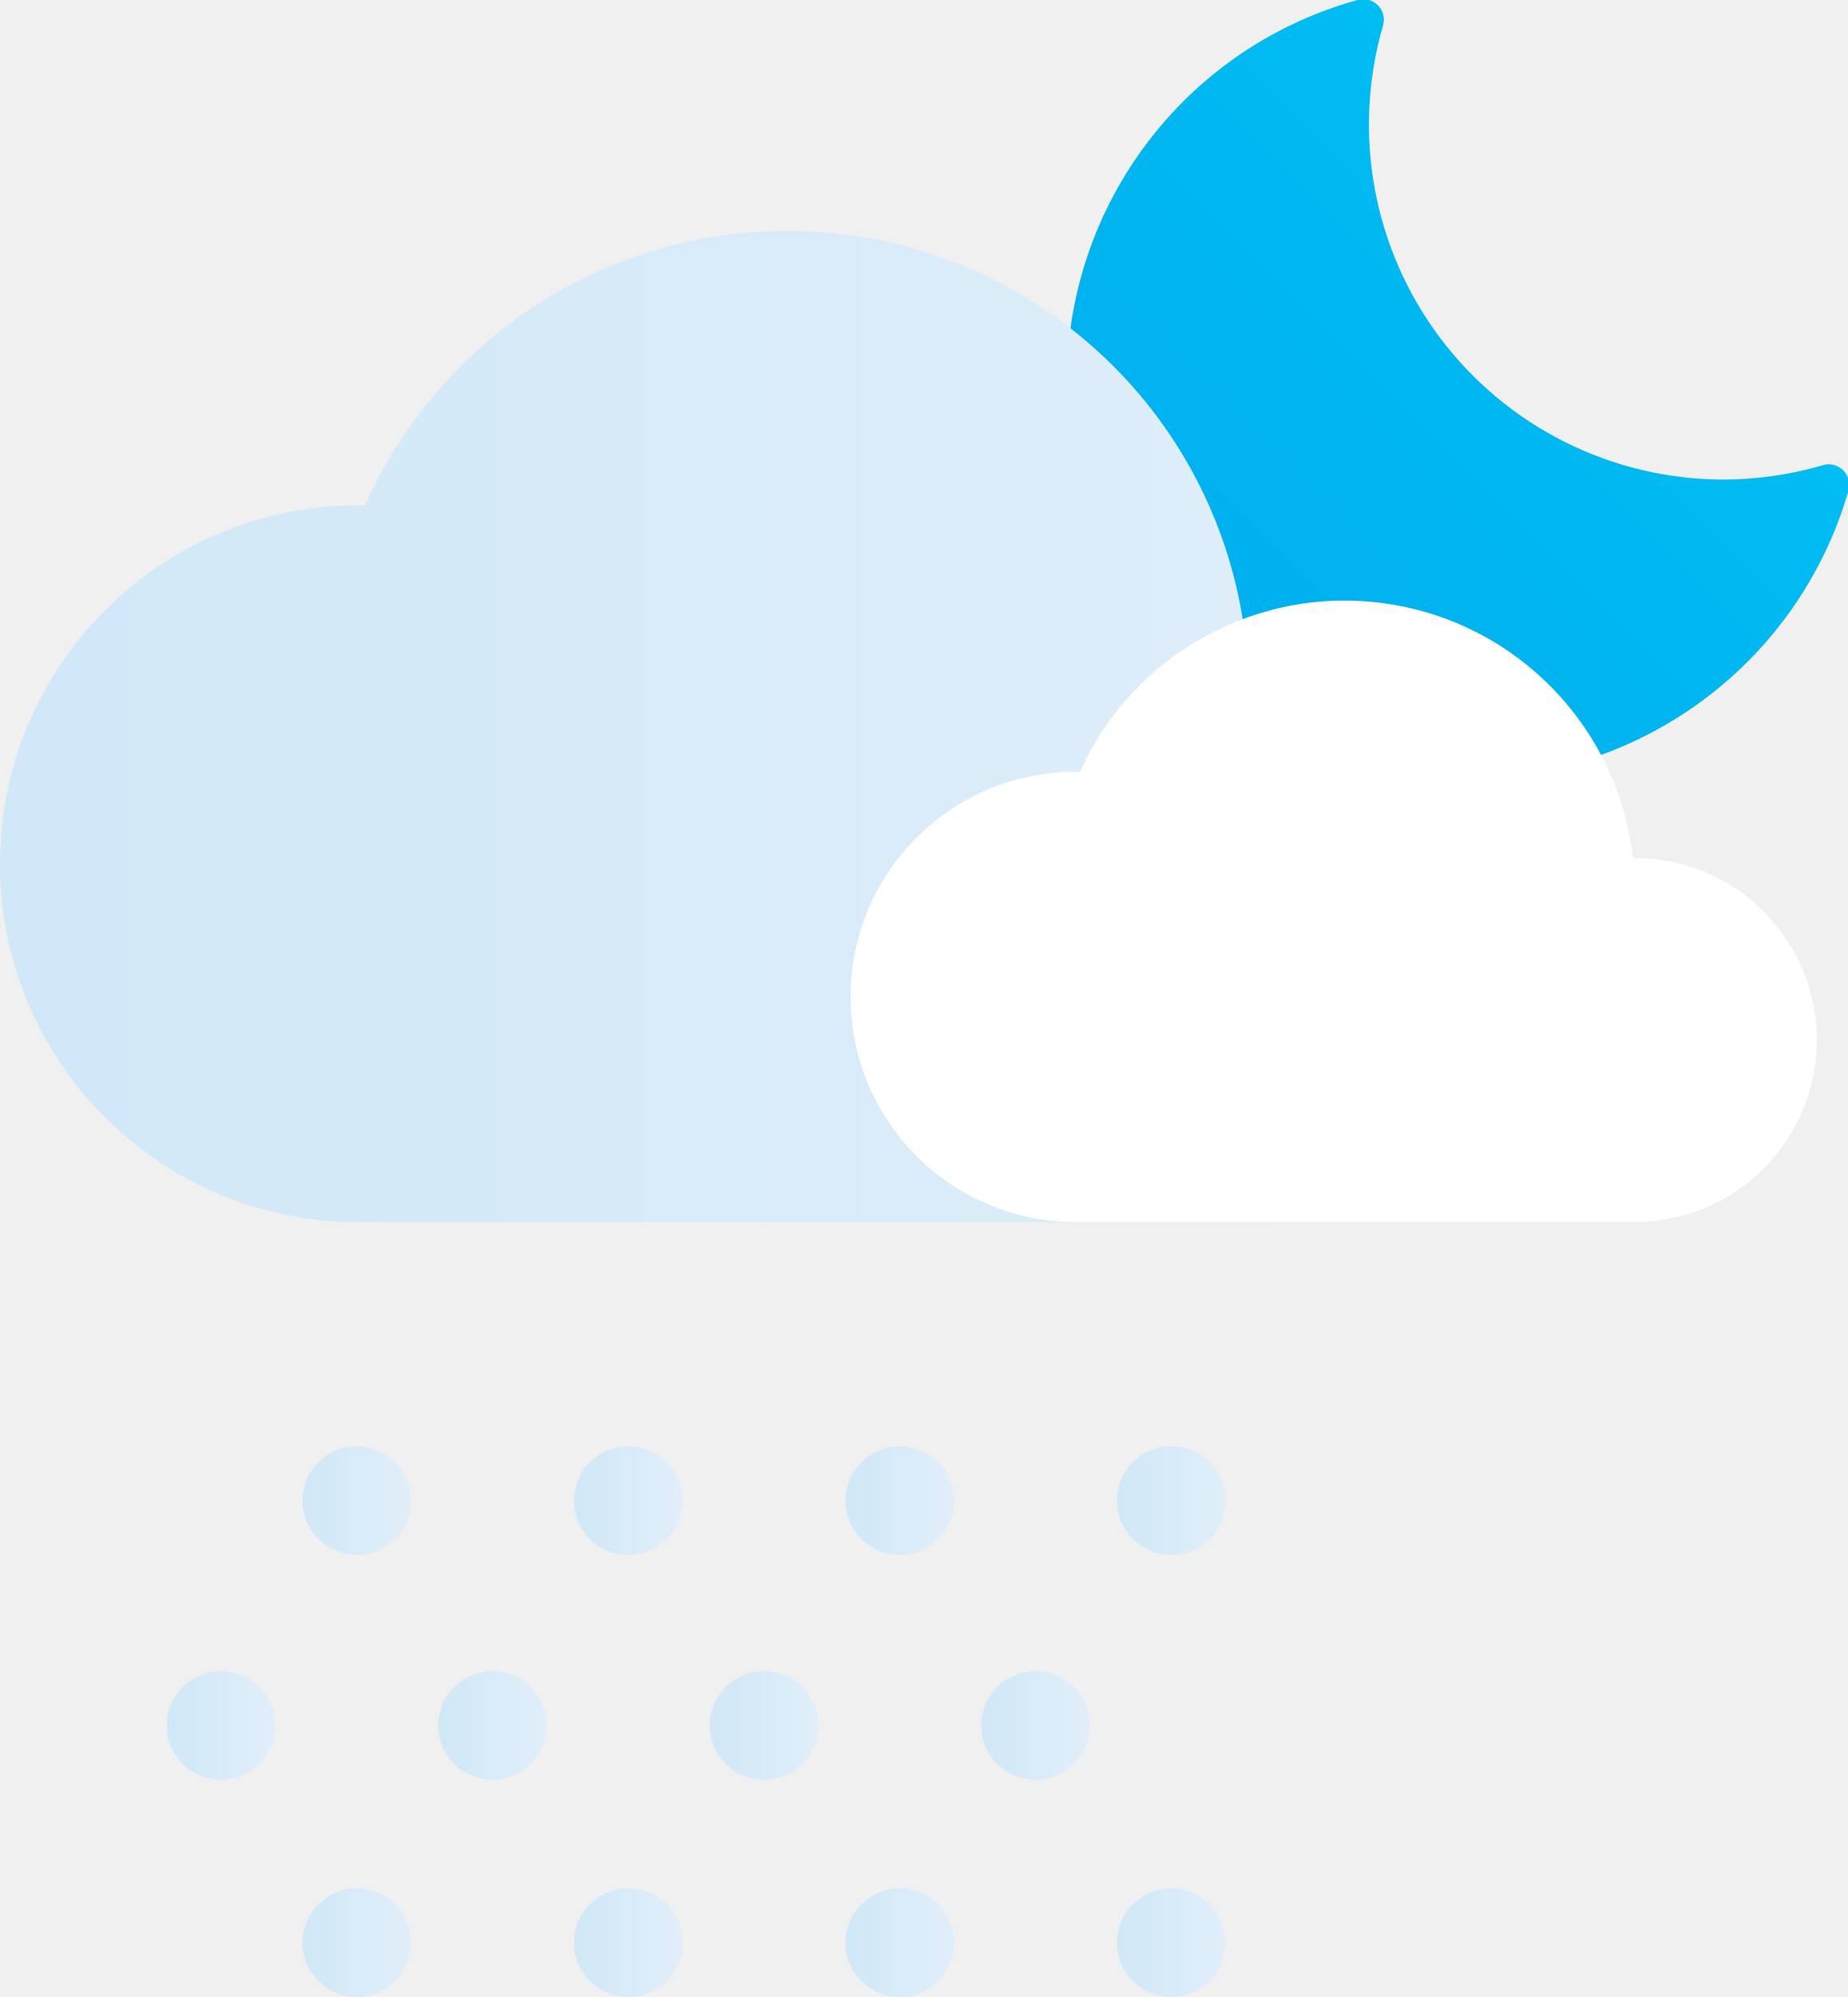
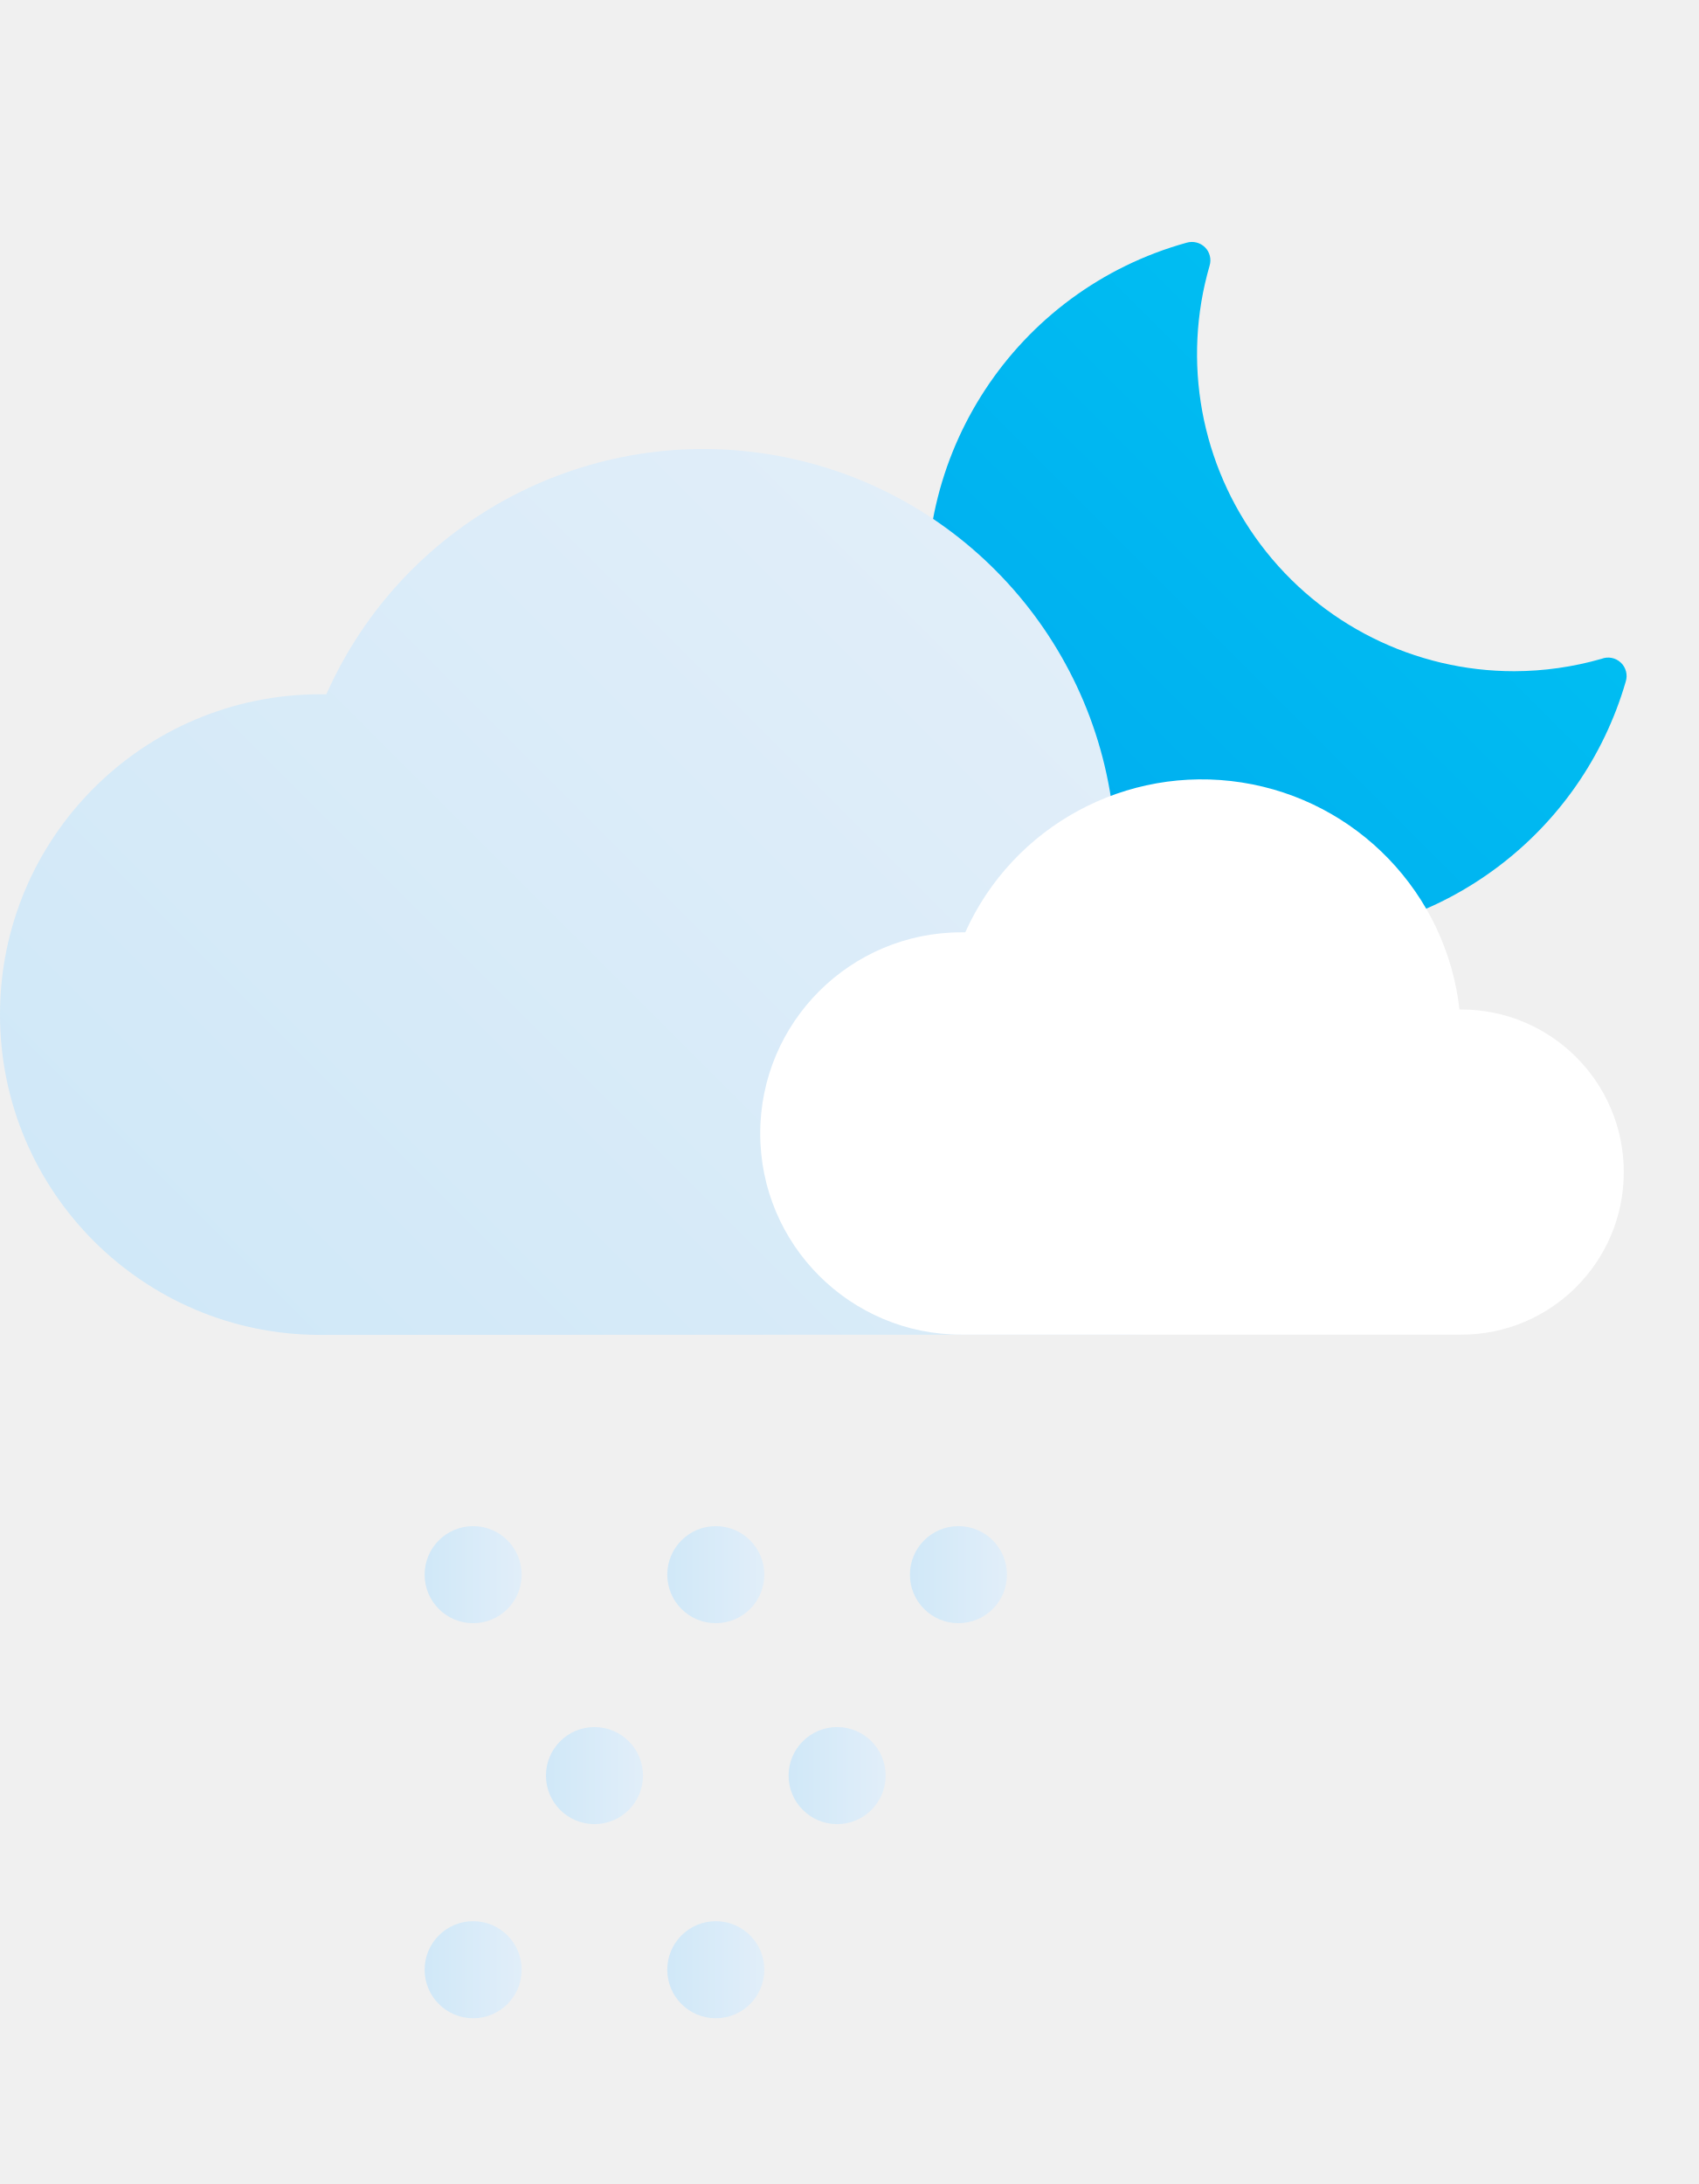
- <svg xmlns="http://www.w3.org/2000/svg" xmlns:xlink="http://www.w3.org/1999/xlink" viewBox="0 0 68.06 73.54">
+ <svg xmlns="http://www.w3.org/2000/svg" xmlns:xlink="http://www.w3.org/1999/xlink" viewBox="0 -10 70 90">
  <defs>
-     <style>.cls-1{fill:url(#New_Gradient_Swatch_copy);}.cls-2{fill:url(#New_Gradient_Swatch_copy_2);}.cls-3{fill:#fff;}.cls-4{fill:url(#New_Gradient_Swatch_copy_2-2);}.cls-5{fill:url(#New_Gradient_Swatch_copy_2-3);}.cls-6{fill:url(#New_Gradient_Swatch_copy_2-4);}.cls-7{fill:url(#New_Gradient_Swatch_copy_2-5);}.cls-8{fill:url(#New_Gradient_Swatch_copy_2-6);}.cls-9{fill:url(#New_Gradient_Swatch_copy_2-7);}.cls-10{fill:url(#New_Gradient_Swatch_copy_2-8);}.cls-11{fill:url(#New_Gradient_Swatch_copy_2-9);}.cls-12{fill:url(#New_Gradient_Swatch_copy_2-10);}.cls-13{fill:url(#New_Gradient_Swatch_copy_2-11);}.cls-14{fill:url(#New_Gradient_Swatch_copy_2-12);}.cls-15{fill:url(#New_Gradient_Swatch_copy_2-13);}</style>
-     <linearGradient id="New_Gradient_Swatch_copy" x1="43.68" y1="24.38" x2="59.28" y2="8.78" gradientUnits="userSpaceOnUse">
+     <style>.cls-1{fill:url(#New_Gradient_Swatch_copy);}.cls-2{fill:url(#New_Gradient_Swatch_copy_2);}.cls-3{fill:#fff;}.cls-4{fill:url(#New_Gradient_Swatch_copy_2-2);}.cls-5{fill:url(#New_Gradient_Swatch_copy_2-3);}.cls-6{fill:url(#New_Gradient_Swatch_copy_2-4);}.cls-7{fill:url(#New_Gradient_Swatch_copy_2-5);}.cls-8{fill:url(#New_Gradient_Swatch_copy_2-6);}.cls-9{fill:url(#New_Gradient_Swatch_copy_2-7);}.cls-10{fill:url(#New_Gradient_Swatch_copy_2-8);}</style>
+     <linearGradient id="New_Gradient_Swatch_copy" x1="42.62" y1="24.38" x2="58.22" y2="8.78" gradientUnits="userSpaceOnUse">
      <stop offset="0" stop-color="#00aeef" />
      <stop offset="1" stop-color="#00bdf2" />
    </linearGradient>
-     <linearGradient id="New_Gradient_Swatch_copy_2" y1="26.76" x2="56.67" y2="26.76" gradientUnits="userSpaceOnUse">
+     <linearGradient id="New_Gradient_Swatch_copy_2" x1="11.8" y1="49.05" x2="44.17" y2="16.68" gradientUnits="userSpaceOnUse">
      <stop offset="0" stop-color="#d0e8f8" />
      <stop offset="1" stop-color="#e1eef9" />
    </linearGradient>
-     <linearGradient id="New_Gradient_Swatch_copy_2-2" x1="11.14" y1="55.26" x2="15.14" y2="55.26" xlink:href="#New_Gradient_Swatch_copy_2" />
-     <linearGradient id="New_Gradient_Swatch_copy_2-3" x1="21.14" y1="55.26" x2="25.14" y2="55.26" xlink:href="#New_Gradient_Swatch_copy_2" />
-     <linearGradient id="New_Gradient_Swatch_copy_2-4" x1="31.14" y1="55.26" x2="35.14" y2="55.26" xlink:href="#New_Gradient_Swatch_copy_2" />
-     <linearGradient id="New_Gradient_Swatch_copy_2-5" x1="41.14" y1="55.26" x2="45.14" y2="55.26" xlink:href="#New_Gradient_Swatch_copy_2" />
-     <linearGradient id="New_Gradient_Swatch_copy_2-6" x1="11.14" y1="71.54" x2="15.14" y2="71.54" xlink:href="#New_Gradient_Swatch_copy_2" />
-     <linearGradient id="New_Gradient_Swatch_copy_2-7" x1="21.14" y1="71.54" x2="25.14" y2="71.54" xlink:href="#New_Gradient_Swatch_copy_2" />
-     <linearGradient id="New_Gradient_Swatch_copy_2-8" x1="31.14" y1="71.54" x2="35.14" y2="71.54" xlink:href="#New_Gradient_Swatch_copy_2" />
-     <linearGradient id="New_Gradient_Swatch_copy_2-9" x1="41.14" y1="71.54" x2="45.14" y2="71.54" xlink:href="#New_Gradient_Swatch_copy_2" />
-     <linearGradient id="New_Gradient_Swatch_copy_2-10" x1="6.14" y1="63.54" x2="10.14" y2="63.54" xlink:href="#New_Gradient_Swatch_copy_2" />
-     <linearGradient id="New_Gradient_Swatch_copy_2-11" x1="16.14" y1="63.54" x2="20.14" y2="63.54" xlink:href="#New_Gradient_Swatch_copy_2" />
-     <linearGradient id="New_Gradient_Swatch_copy_2-12" x1="26.14" y1="63.54" x2="30.14" y2="63.54" xlink:href="#New_Gradient_Swatch_copy_2" />
-     <linearGradient id="New_Gradient_Swatch_copy_2-13" x1="36.14" y1="63.54" x2="40.14" y2="63.54" xlink:href="#New_Gradient_Swatch_copy_2" />
+     <linearGradient id="New_Gradient_Swatch_copy_2-2" x1="17.5" y1="54.89" x2="21.5" y2="54.89" xlink:href="#New_Gradient_Swatch_copy_2" />
+     <linearGradient id="New_Gradient_Swatch_copy_2-3" x1="27.5" y1="54.89" x2="31.5" y2="54.89" xlink:href="#New_Gradient_Swatch_copy_2" />
+     <linearGradient id="New_Gradient_Swatch_copy_2-4" x1="37.5" y1="54.89" x2="41.5" y2="54.89" xlink:href="#New_Gradient_Swatch_copy_2" />
+     <linearGradient id="New_Gradient_Swatch_copy_2-5" x1="17.5" y1="71.17" x2="21.5" y2="71.17" xlink:href="#New_Gradient_Swatch_copy_2" />
+     <linearGradient id="New_Gradient_Swatch_copy_2-6" x1="27.5" y1="71.17" x2="31.5" y2="71.17" xlink:href="#New_Gradient_Swatch_copy_2" />
+     <linearGradient id="New_Gradient_Swatch_copy_2-7" x1="22.5" y1="63.17" x2="26.5" y2="63.17" xlink:href="#New_Gradient_Swatch_copy_2" />
+     <linearGradient id="New_Gradient_Swatch_copy_2-8" x1="32.5" y1="63.17" x2="36.5" y2="63.17" xlink:href="#New_Gradient_Swatch_copy_2" />
  </defs>
  <g id="Слой_2" data-name="Слой 2">
    <g id="Icons">
-       <g id="Snow_Night" data-name="Snow Night">
-         <path class="cls-1" d="M54,28.67A14.6,14.6,0,0,1,50,0a.77.77,0,0,1,.75.19.76.76,0,0,1,.19.76A13.07,13.07,0,0,0,63.47,17.66a13.17,13.17,0,0,0,3.61-.51.76.76,0,0,1,1,.94A14.67,14.67,0,0,1,54,28.67Z" />
+       <g id="Hail_Night" data-name="Hail Night">
+         <path class="cls-1" d="M52.94,28.67A14.6,14.6,0,0,1,48.91,0a.77.77,0,0,1,.75.19.76.76,0,0,1,.19.76A13.07,13.07,0,0,0,62.41,17.66,13.17,13.17,0,0,0,66,17.15a.76.76,0,0,1,1,.94A14.67,14.67,0,0,1,52.94,28.67Z" />
        <path class="cls-2" d="M46,45a10.67,10.67,0,1,0,0-21.33h-.11a17,17,0,0,0-32.44-5.06H13.2a13.2,13.2,0,0,0,0,26.4" />
        <path class="cls-3" d="M60.22,45a6.7,6.7,0,1,0,0-13.4h-.07a10.69,10.69,0,0,0-20.37-3.18h-.16a8.29,8.29,0,1,0,0,16.58" />
-         <circle class="cls-4" cx="13.14" cy="55.26" r="2" />
-         <circle class="cls-5" cx="23.14" cy="55.26" r="2" />
-         <circle class="cls-6" cx="33.14" cy="55.26" r="2" />
-         <circle class="cls-7" cx="43.14" cy="55.26" r="2" />
-         <circle class="cls-8" cx="13.14" cy="71.54" r="2" />
-         <circle class="cls-9" cx="23.14" cy="71.54" r="2" />
-         <circle class="cls-10" cx="33.14" cy="71.54" r="2" />
-         <circle class="cls-11" cx="43.14" cy="71.54" r="2" />
-         <circle class="cls-12" cx="8.14" cy="63.54" r="2" />
-         <circle class="cls-13" cx="18.14" cy="63.54" r="2" />
-         <circle class="cls-14" cx="28.14" cy="63.54" r="2" />
-         <circle class="cls-15" cx="38.14" cy="63.54" r="2" />
+         <circle class="cls-4" cx="19.5" cy="54.89" r="2" />
+         <circle class="cls-5" cx="29.5" cy="54.89" r="2" />
+         <circle class="cls-6" cx="39.5" cy="54.89" r="2" />
+         <circle class="cls-7" cx="19.5" cy="71.17" r="2" />
+         <circle class="cls-8" cx="29.5" cy="71.17" r="2" />
+         <circle class="cls-9" cx="24.5" cy="63.17" r="2" />
+         <circle class="cls-10" cx="34.5" cy="63.17" r="2" />
      </g>
    </g>
  </g>
</svg>
